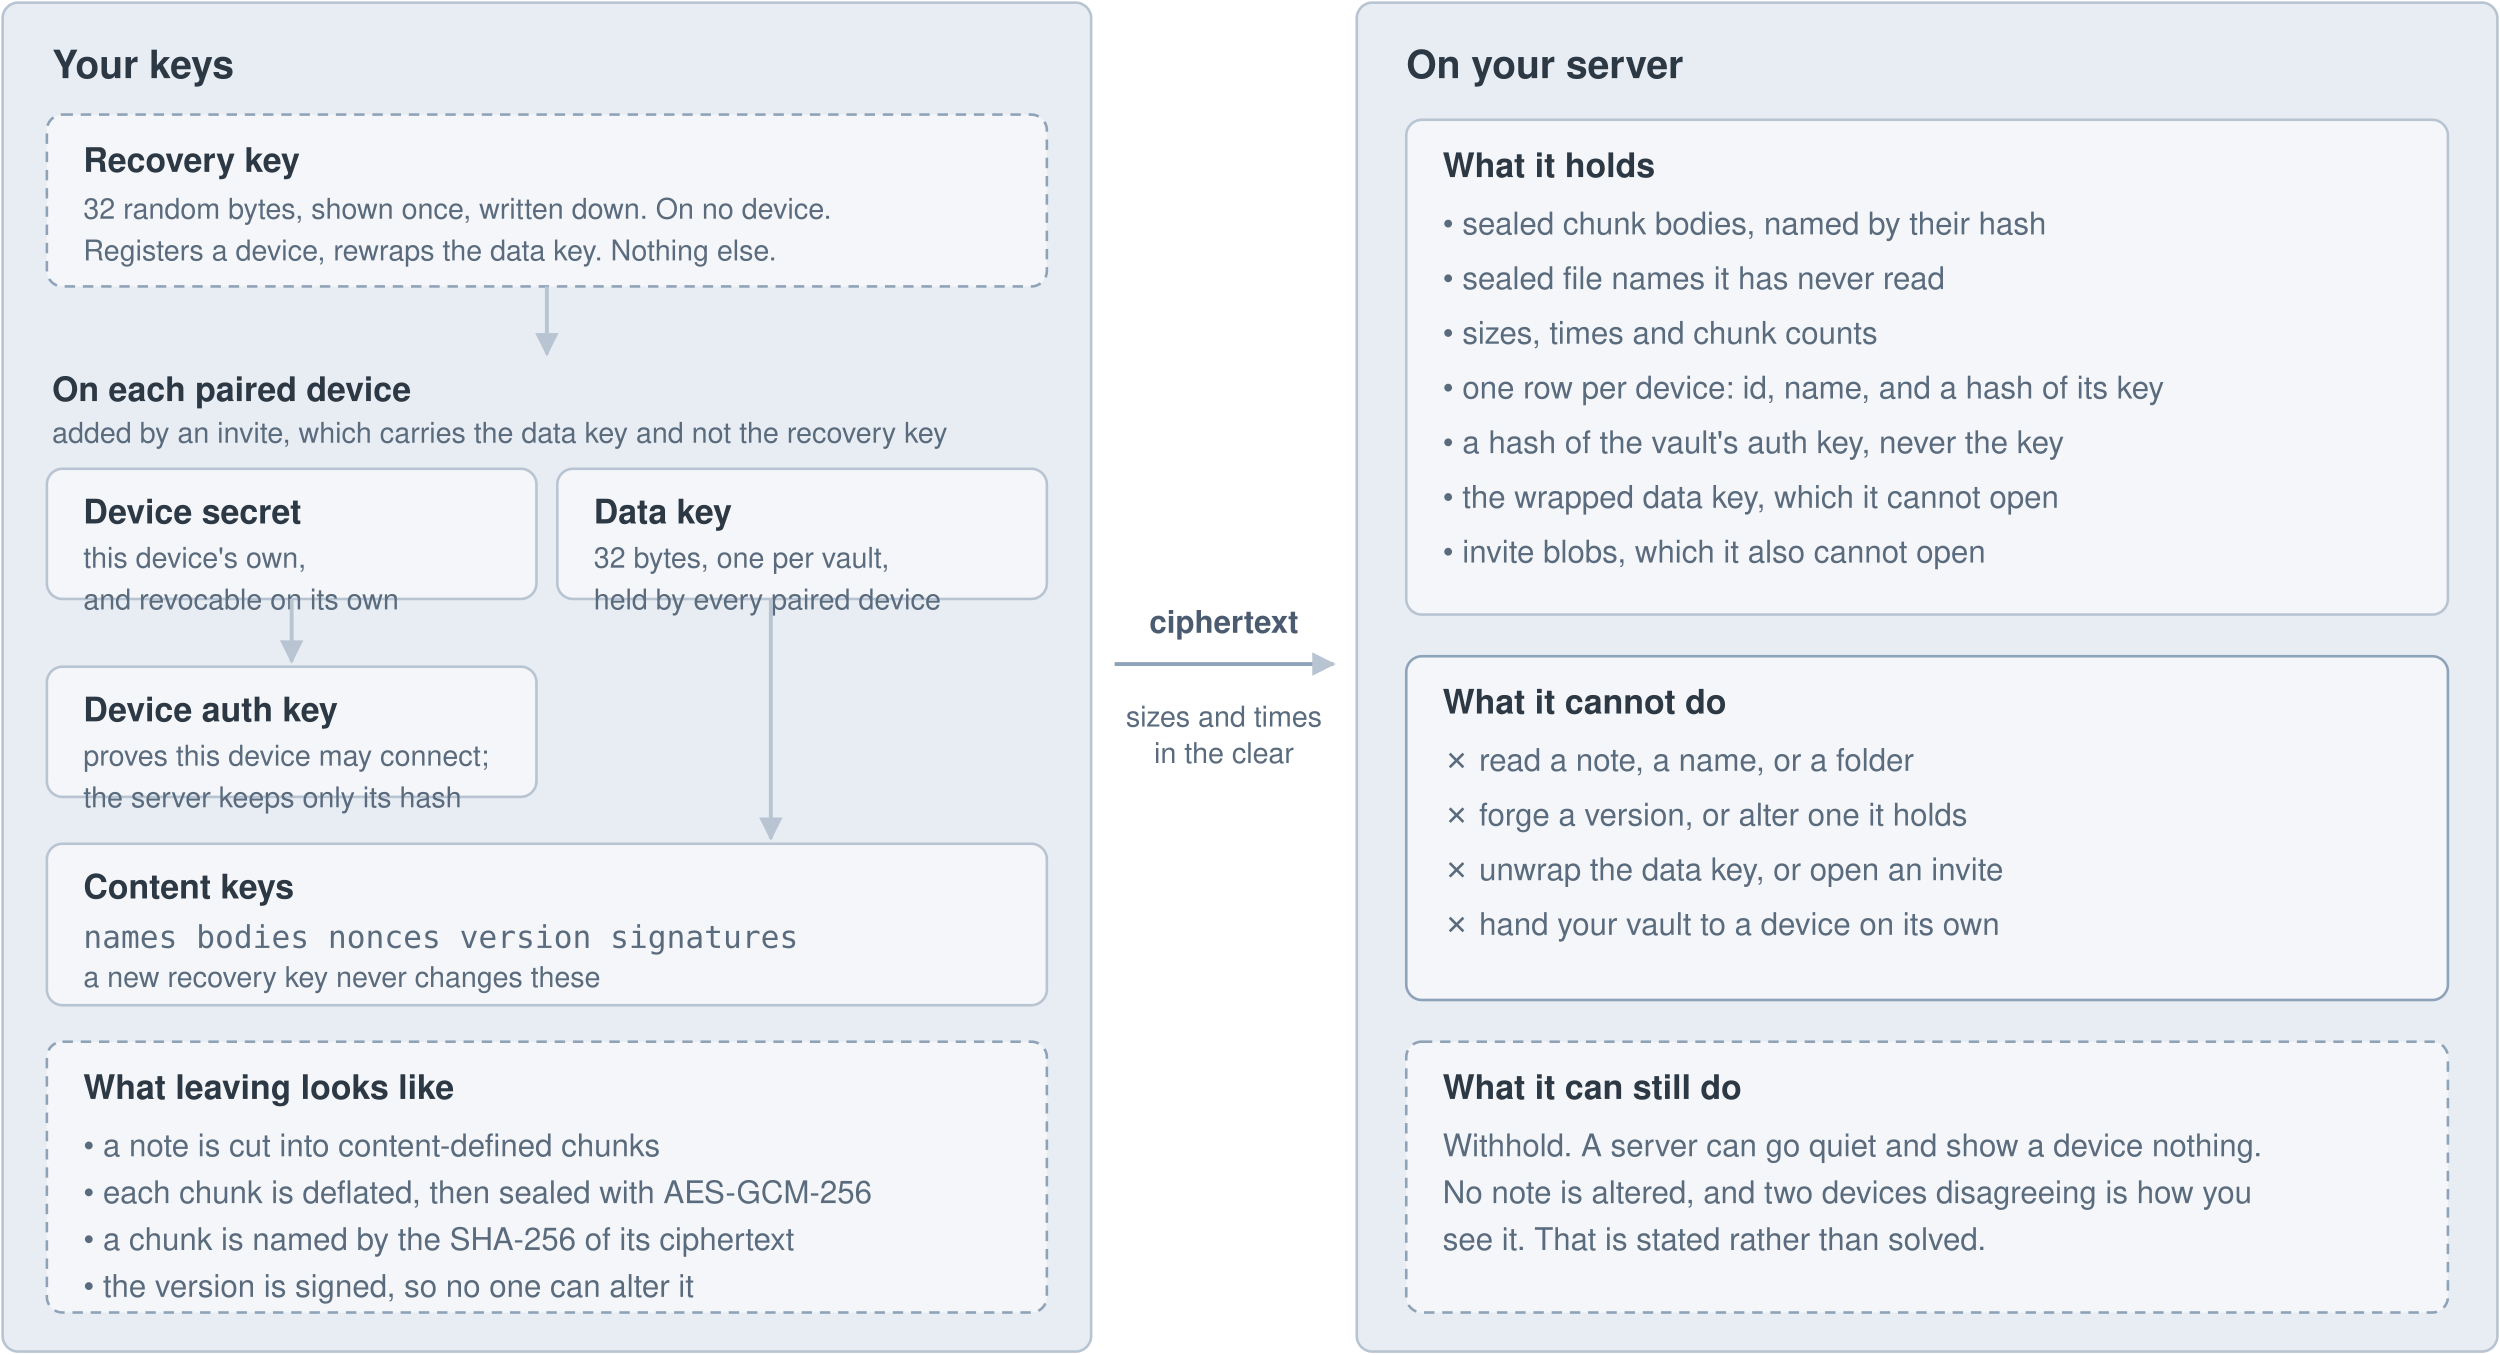
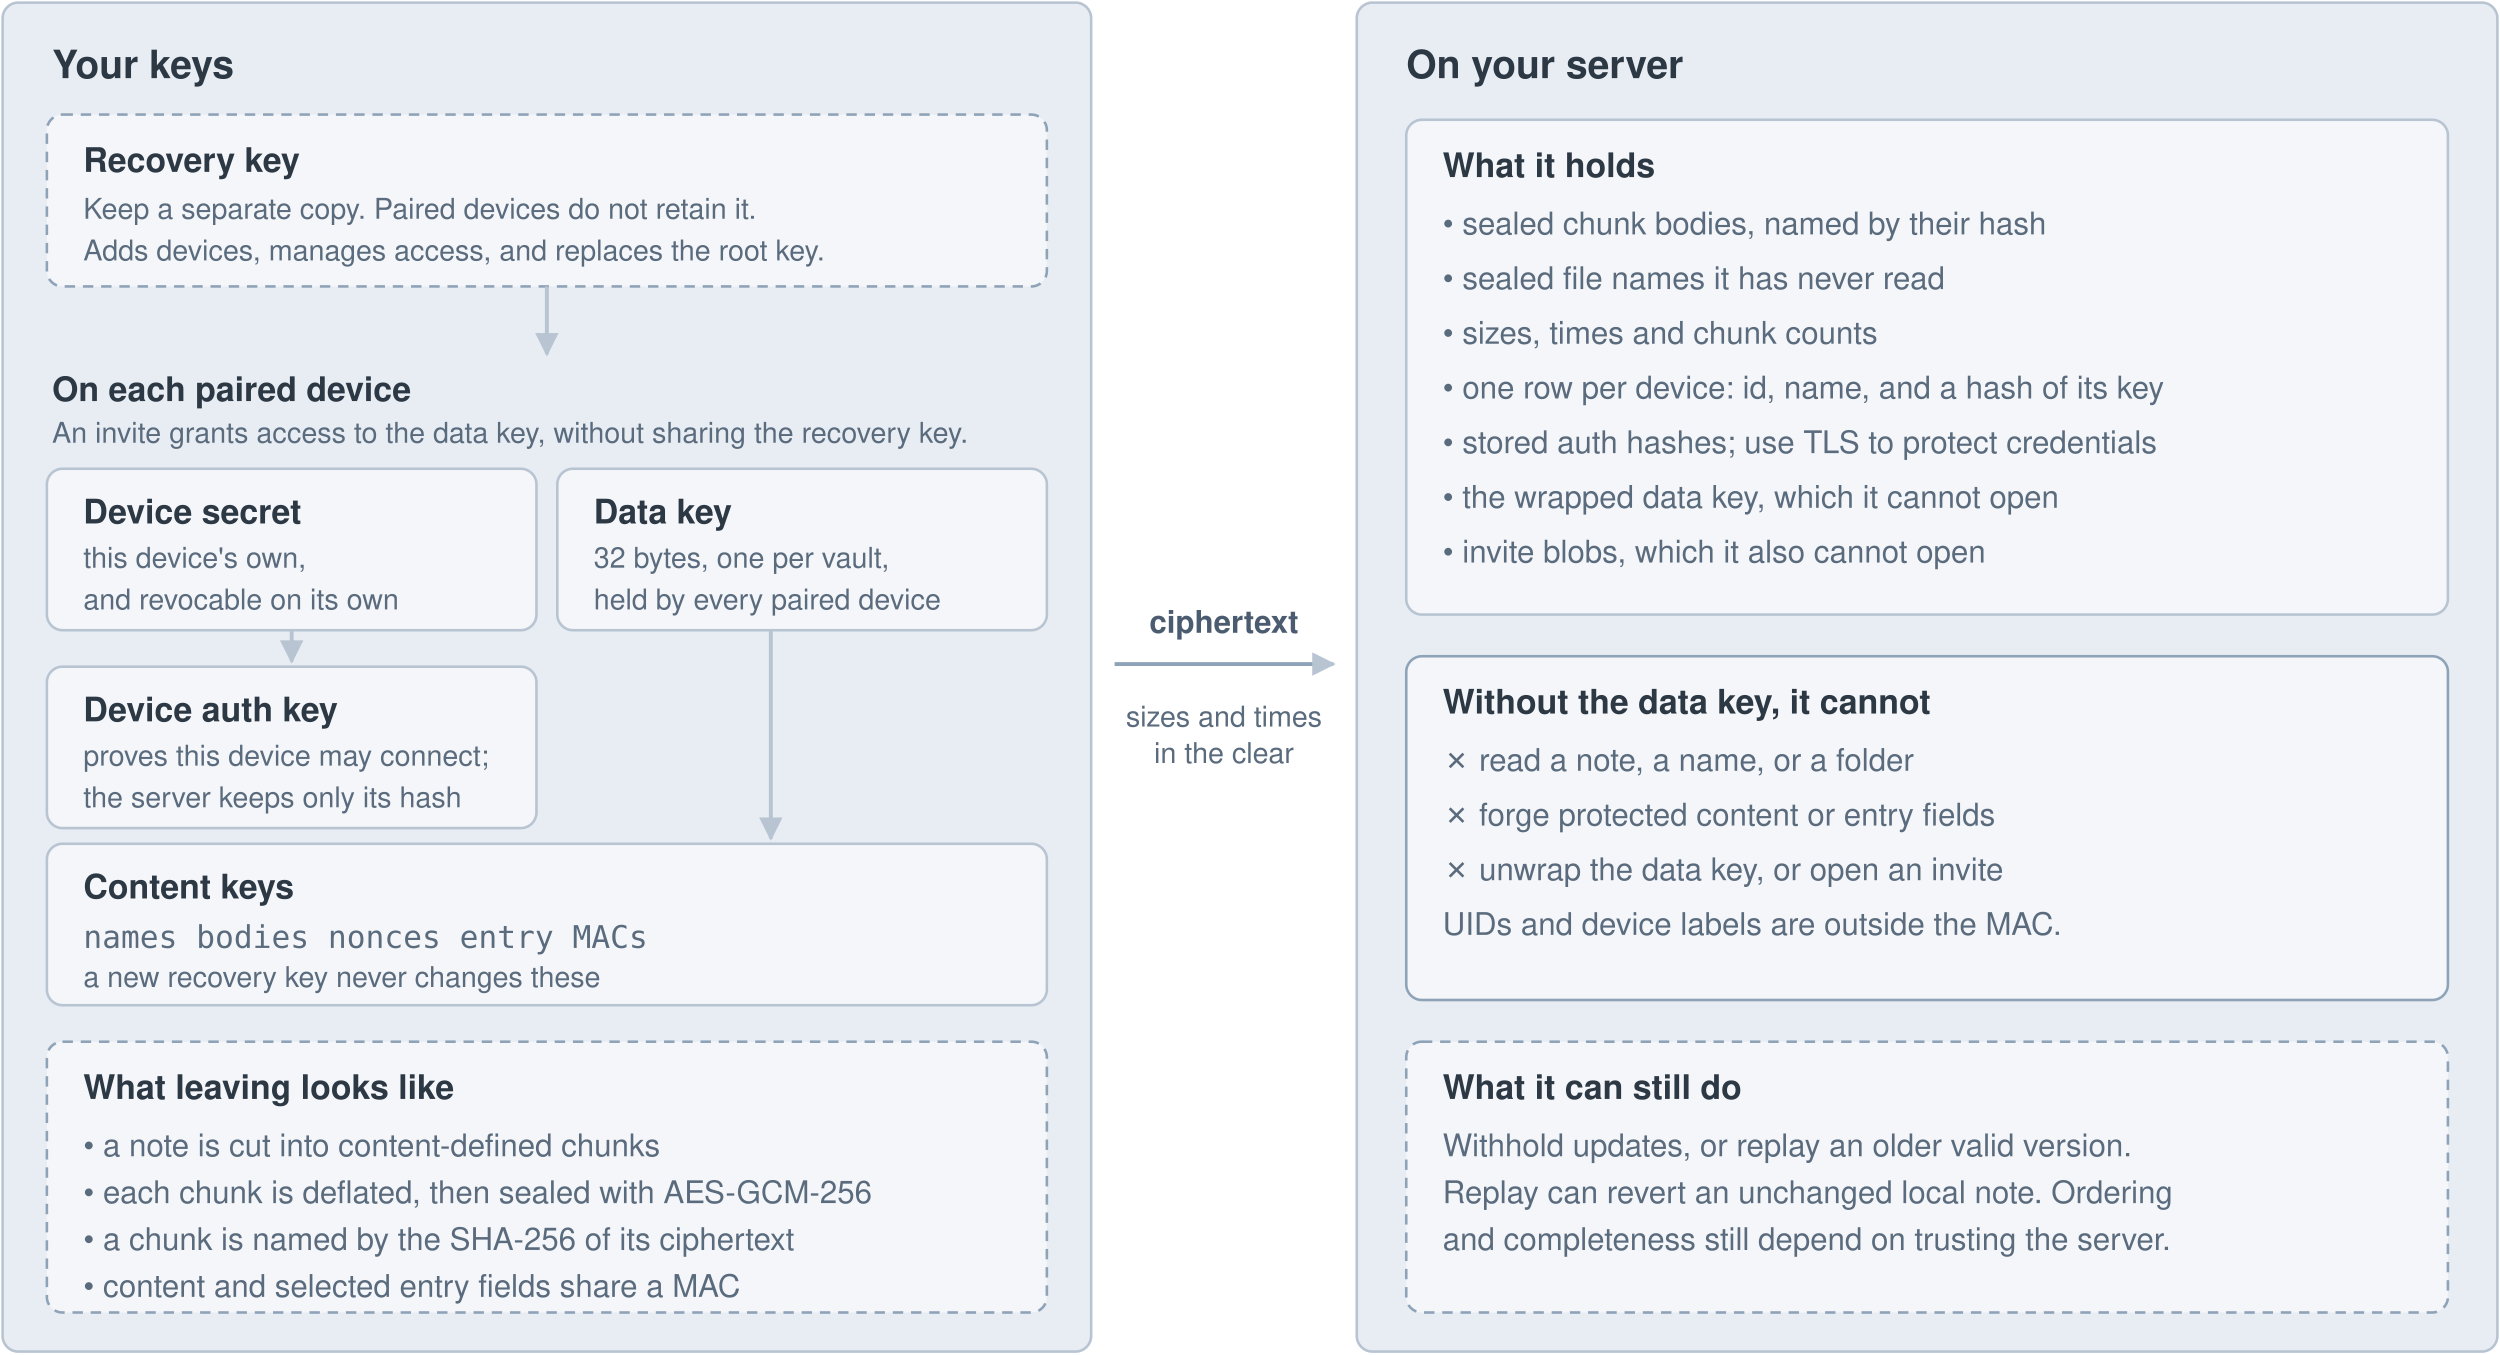
<svg xmlns="http://www.w3.org/2000/svg" viewBox="0 0 960 520" width="960" height="520" role="img">
  <defs>
    <marker id="a" viewBox="0 0 10 10" refX="9" refY="5" markerWidth="6" markerHeight="6" orient="auto-start-reverse">
      <path d="M0,0 L10,5 L0,10 z" fill="#B8C4D2" />
    </marker>
  </defs>
  <rect x="1" y="1" width="418" height="518" rx="6" fill="#E8EDF3" stroke="#B8C4D2" stroke-width="1" />
  <text x="20" y="30" font-family="ui-sans-serif,-apple-system,BlinkMacSystemFont,'Segoe UI',Helvetica,Arial,sans-serif" font-size="15" font-weight="600" fill="#2C3844" text-anchor="start">Your keys</text>
  <rect x="18" y="44" width="384" height="66" rx="6" fill="#F4F6F9" stroke="#8FA3B8" stroke-width="1" stroke-dasharray="4 3" />
  <text x="32" y="66" font-family="ui-sans-serif,-apple-system,BlinkMacSystemFont,'Segoe UI',Helvetica,Arial,sans-serif" font-size="13" font-weight="600" fill="#2C3844" text-anchor="start">Recovery key</text>
-   <text x="32" y="84" font-family="ui-sans-serif,-apple-system,BlinkMacSystemFont,'Segoe UI',Helvetica,Arial,sans-serif" font-size="11" font-weight="400" fill="#5A6B7D" text-anchor="start">32 random bytes, shown once, written down. On no device.</text>
-   <text x="32" y="100" font-family="ui-sans-serif,-apple-system,BlinkMacSystemFont,'Segoe UI',Helvetica,Arial,sans-serif" font-size="11" font-weight="400" fill="#5A6B7D" text-anchor="start">Registers a device, rewraps the data key. Nothing else.</text>
+   <text x="32" y="84" font-family="ui-sans-serif,-apple-system,BlinkMacSystemFont,'Segoe UI',Helvetica,Arial,sans-serif" font-size="11" font-weight="400" fill="#5A6B7D" text-anchor="start">Keep a separate copy. Paired devices do not retain it.</text>
+   <text x="32" y="100" font-family="ui-sans-serif,-apple-system,BlinkMacSystemFont,'Segoe UI',Helvetica,Arial,sans-serif" font-size="11" font-weight="400" fill="#5A6B7D" text-anchor="start">Adds devices, manages access, and replaces the root key.</text>
  <path d="M210,110 L210,136" stroke="#B8C4D2" stroke-width="1.5" fill="none" marker-end="url(#a)" />
  <text x="20" y="154" font-family="ui-sans-serif,-apple-system,BlinkMacSystemFont,'Segoe UI',Helvetica,Arial,sans-serif" font-size="13" font-weight="600" fill="#2C3844" text-anchor="start">On each paired device</text>
-   <text x="20" y="170" font-family="ui-sans-serif,-apple-system,BlinkMacSystemFont,'Segoe UI',Helvetica,Arial,sans-serif" font-size="11" font-weight="400" fill="#5A6B7D" text-anchor="start">added by an invite, which carries the data key and not the recovery key</text>
-   <rect x="18" y="180" width="188" height="50" rx="6" fill="#F4F6F9" stroke="#B8C4D2" stroke-width="1" />
+   <text x="20" y="170" font-family="ui-sans-serif,-apple-system,BlinkMacSystemFont,'Segoe UI',Helvetica,Arial,sans-serif" font-size="11" font-weight="400" fill="#5A6B7D" text-anchor="start">An invite grants access to the data key, without sharing the recovery key.</text>
+   <rect x="18" y="180" width="188" height="62" rx="6" fill="#F4F6F9" stroke="#B8C4D2" stroke-width="1" />
  <text x="32" y="201" font-family="ui-sans-serif,-apple-system,BlinkMacSystemFont,'Segoe UI',Helvetica,Arial,sans-serif" font-size="13" font-weight="600" fill="#2C3844" text-anchor="start">Device secret</text>
  <text x="32" y="218" font-family="ui-sans-serif,-apple-system,BlinkMacSystemFont,'Segoe UI',Helvetica,Arial,sans-serif" font-size="11" font-weight="400" fill="#5A6B7D" text-anchor="start">this device's own,</text>
  <text x="32" y="234" font-family="ui-sans-serif,-apple-system,BlinkMacSystemFont,'Segoe UI',Helvetica,Arial,sans-serif" font-size="11" font-weight="400" fill="#5A6B7D" text-anchor="start">and revocable on its own</text>
-   <rect x="214" y="180" width="188" height="50" rx="6" fill="#F4F6F9" stroke="#B8C4D2" stroke-width="1" />
+   <rect x="214" y="180" width="188" height="62" rx="6" fill="#F4F6F9" stroke="#B8C4D2" stroke-width="1" />
  <text x="228" y="201" font-family="ui-sans-serif,-apple-system,BlinkMacSystemFont,'Segoe UI',Helvetica,Arial,sans-serif" font-size="13" font-weight="600" fill="#2C3844" text-anchor="start">Data key</text>
  <text x="228" y="218" font-family="ui-sans-serif,-apple-system,BlinkMacSystemFont,'Segoe UI',Helvetica,Arial,sans-serif" font-size="11" font-weight="400" fill="#5A6B7D" text-anchor="start">32 bytes, one per vault,</text>
  <text x="228" y="234" font-family="ui-sans-serif,-apple-system,BlinkMacSystemFont,'Segoe UI',Helvetica,Arial,sans-serif" font-size="11" font-weight="400" fill="#5A6B7D" text-anchor="start">held by every paired device</text>
-   <path d="M112,230 L112,254" stroke="#B8C4D2" stroke-width="1.5" fill="none" marker-end="url(#a)" />
-   <path d="M296,230 L296,322" stroke="#B8C4D2" stroke-width="1.5" fill="none" marker-end="url(#a)" />
-   <rect x="18" y="256" width="188" height="50" rx="6" fill="#F4F6F9" stroke="#B8C4D2" stroke-width="1" />
+   <path d="M112,242 L112,254" stroke="#B8C4D2" stroke-width="1.5" fill="none" marker-end="url(#a)" />
+   <path d="M296,242 L296,322" stroke="#B8C4D2" stroke-width="1.5" fill="none" marker-end="url(#a)" />
+   <rect x="18" y="256" width="188" height="62" rx="6" fill="#F4F6F9" stroke="#B8C4D2" stroke-width="1" />
  <text x="32" y="277" font-family="ui-sans-serif,-apple-system,BlinkMacSystemFont,'Segoe UI',Helvetica,Arial,sans-serif" font-size="13" font-weight="600" fill="#2C3844" text-anchor="start">Device auth key</text>
  <text x="32" y="294" font-family="ui-sans-serif,-apple-system,BlinkMacSystemFont,'Segoe UI',Helvetica,Arial,sans-serif" font-size="11" font-weight="400" fill="#5A6B7D" text-anchor="start">proves this device may connect;</text>
  <text x="32" y="310" font-family="ui-sans-serif,-apple-system,BlinkMacSystemFont,'Segoe UI',Helvetica,Arial,sans-serif" font-size="11" font-weight="400" fill="#5A6B7D" text-anchor="start">the server keeps only its hash</text>
  <rect x="18" y="324" width="384" height="62" rx="6" fill="#F4F6F9" stroke="#B8C4D2" stroke-width="1" />
  <text x="32" y="345" font-family="ui-sans-serif,-apple-system,BlinkMacSystemFont,'Segoe UI',Helvetica,Arial,sans-serif" font-size="13" font-weight="600" fill="#2C3844" text-anchor="start">Content keys</text>
-   <text x="32" y="364" font-family="ui-monospace,SFMono-Regular,Menlo,Consolas,monospace" font-size="12" font-weight="400" fill="#5A6B7D" text-anchor="start">names   bodies   nonces   version signatures</text>
+   <text x="32" y="364" font-family="ui-monospace,SFMono-Regular,Menlo,Consolas,monospace" font-size="12" font-weight="400" fill="#5A6B7D" text-anchor="start">names   bodies   nonces   entry MACs</text>
  <text x="32" y="379" font-family="ui-sans-serif,-apple-system,BlinkMacSystemFont,'Segoe UI',Helvetica,Arial,sans-serif" font-size="11" font-weight="400" fill="#5A6B7D" text-anchor="start">a new recovery key never changes these</text>
  <rect x="18" y="400" width="384" height="104" rx="6" fill="#F4F6F9" stroke="#8FA3B8" stroke-width="1" stroke-dasharray="4 3" />
  <text x="32" y="422" font-family="ui-sans-serif,-apple-system,BlinkMacSystemFont,'Segoe UI',Helvetica,Arial,sans-serif" font-size="13" font-weight="600" fill="#2C3844" text-anchor="start">What leaving looks like</text>
  <text x="32" y="444" font-family="ui-sans-serif,-apple-system,BlinkMacSystemFont,'Segoe UI',Helvetica,Arial,sans-serif" font-size="12" font-weight="400" fill="#5A6B7D" text-anchor="start">•  a note is cut into content-defined chunks</text>
  <text x="32" y="462" font-family="ui-sans-serif,-apple-system,BlinkMacSystemFont,'Segoe UI',Helvetica,Arial,sans-serif" font-size="12" font-weight="400" fill="#5A6B7D" text-anchor="start">•  each chunk is deflated, then sealed with AES-GCM-256</text>
  <text x="32" y="480" font-family="ui-sans-serif,-apple-system,BlinkMacSystemFont,'Segoe UI',Helvetica,Arial,sans-serif" font-size="12" font-weight="400" fill="#5A6B7D" text-anchor="start">•  a chunk is named by the SHA-256 of its ciphertext</text>
-   <text x="32" y="498" font-family="ui-sans-serif,-apple-system,BlinkMacSystemFont,'Segoe UI',Helvetica,Arial,sans-serif" font-size="12" font-weight="400" fill="#5A6B7D" text-anchor="start">•  the version is signed, so no one can alter it</text>
+   <text x="32" y="498" font-family="ui-sans-serif,-apple-system,BlinkMacSystemFont,'Segoe UI',Helvetica,Arial,sans-serif" font-size="12" font-weight="400" fill="#5A6B7D" text-anchor="start">•  content and selected entry fields share a MAC</text>
  <path d="M428,255 L512,255" stroke="#8FA3B8" stroke-width="1.5" fill="none" marker-end="url(#a)" />
  <text x="470" y="243" font-family="ui-sans-serif,-apple-system,BlinkMacSystemFont,'Segoe UI',Helvetica,Arial,sans-serif" font-size="12" font-weight="600" fill="#4B5C70" text-anchor="middle">ciphertext</text>
  <text x="470" y="279" font-family="ui-sans-serif,-apple-system,BlinkMacSystemFont,'Segoe UI',Helvetica,Arial,sans-serif" font-size="11" font-weight="400" fill="#5A6B7D" text-anchor="middle">sizes and times</text>
  <text x="470" y="293" font-family="ui-sans-serif,-apple-system,BlinkMacSystemFont,'Segoe UI',Helvetica,Arial,sans-serif" font-size="11" font-weight="400" fill="#5A6B7D" text-anchor="middle">in the clear</text>
  <rect x="521" y="1" width="438" height="518" rx="6" fill="#E8EDF3" stroke="#B8C4D2" stroke-width="1" />
  <text x="540" y="30" font-family="ui-sans-serif,-apple-system,BlinkMacSystemFont,'Segoe UI',Helvetica,Arial,sans-serif" font-size="15" font-weight="600" fill="#2C3844" text-anchor="start">On your server</text>
  <rect x="540" y="46" width="400" height="190" rx="6" fill="#F4F6F9" stroke="#B8C4D2" stroke-width="1" />
  <text x="554" y="68" font-family="ui-sans-serif,-apple-system,BlinkMacSystemFont,'Segoe UI',Helvetica,Arial,sans-serif" font-size="13" font-weight="600" fill="#2C3844" text-anchor="start">What it holds</text>
  <text x="554" y="90" font-family="ui-sans-serif,-apple-system,BlinkMacSystemFont,'Segoe UI',Helvetica,Arial,sans-serif" font-size="12" font-weight="400" fill="#5A6B7D" text-anchor="start">•  sealed chunk bodies, named by their hash</text>
  <text x="554" y="111" font-family="ui-sans-serif,-apple-system,BlinkMacSystemFont,'Segoe UI',Helvetica,Arial,sans-serif" font-size="12" font-weight="400" fill="#5A6B7D" text-anchor="start">•  sealed file names it has never read</text>
  <text x="554" y="132" font-family="ui-sans-serif,-apple-system,BlinkMacSystemFont,'Segoe UI',Helvetica,Arial,sans-serif" font-size="12" font-weight="400" fill="#5A6B7D" text-anchor="start">•  sizes, times and chunk counts</text>
  <text x="554" y="153" font-family="ui-sans-serif,-apple-system,BlinkMacSystemFont,'Segoe UI',Helvetica,Arial,sans-serif" font-size="12" font-weight="400" fill="#5A6B7D" text-anchor="start">•  one row per device: id, name, and a hash of its key</text>
-   <text x="554" y="174" font-family="ui-sans-serif,-apple-system,BlinkMacSystemFont,'Segoe UI',Helvetica,Arial,sans-serif" font-size="12" font-weight="400" fill="#5A6B7D" text-anchor="start">•  a hash of the vault's auth key, never the key</text>
+   <text x="554" y="174" font-family="ui-sans-serif,-apple-system,BlinkMacSystemFont,'Segoe UI',Helvetica,Arial,sans-serif" font-size="12" font-weight="400" fill="#5A6B7D" text-anchor="start">•  stored auth hashes; use TLS to protect credentials</text>
  <text x="554" y="195" font-family="ui-sans-serif,-apple-system,BlinkMacSystemFont,'Segoe UI',Helvetica,Arial,sans-serif" font-size="12" font-weight="400" fill="#5A6B7D" text-anchor="start">•  the wrapped data key, which it cannot open</text>
  <text x="554" y="216" font-family="ui-sans-serif,-apple-system,BlinkMacSystemFont,'Segoe UI',Helvetica,Arial,sans-serif" font-size="12" font-weight="400" fill="#5A6B7D" text-anchor="start">•  invite blobs, which it also cannot open</text>
  <rect x="540" y="252" width="400" height="132" rx="6" fill="#F4F6F9" stroke="#8FA3B8" stroke-width="1" />
-   <text x="554" y="274" font-family="ui-sans-serif,-apple-system,BlinkMacSystemFont,'Segoe UI',Helvetica,Arial,sans-serif" font-size="13" font-weight="600" fill="#2C3844" text-anchor="start">What it cannot do</text>
+   <text x="554" y="274" font-family="ui-sans-serif,-apple-system,BlinkMacSystemFont,'Segoe UI',Helvetica,Arial,sans-serif" font-size="13" font-weight="600" fill="#2C3844" text-anchor="start">Without the data key, it cannot</text>
  <text x="554" y="296" font-family="ui-sans-serif,-apple-system,BlinkMacSystemFont,'Segoe UI',Helvetica,Arial,sans-serif" font-size="12" font-weight="400" fill="#5A6B7D" text-anchor="start">✗  read a note, a name, or a folder</text>
-   <text x="554" y="317" font-family="ui-sans-serif,-apple-system,BlinkMacSystemFont,'Segoe UI',Helvetica,Arial,sans-serif" font-size="12" font-weight="400" fill="#5A6B7D" text-anchor="start">✗  forge a version, or alter one it holds</text>
+   <text x="554" y="317" font-family="ui-sans-serif,-apple-system,BlinkMacSystemFont,'Segoe UI',Helvetica,Arial,sans-serif" font-size="12" font-weight="400" fill="#5A6B7D" text-anchor="start">✗  forge protected content or entry fields</text>
  <text x="554" y="338" font-family="ui-sans-serif,-apple-system,BlinkMacSystemFont,'Segoe UI',Helvetica,Arial,sans-serif" font-size="12" font-weight="400" fill="#5A6B7D" text-anchor="start">✗  unwrap the data key, or open an invite</text>
-   <text x="554" y="359" font-family="ui-sans-serif,-apple-system,BlinkMacSystemFont,'Segoe UI',Helvetica,Arial,sans-serif" font-size="12" font-weight="400" fill="#5A6B7D" text-anchor="start">✗  hand your vault to a device on its own</text>
+   <text x="554" y="359" font-family="ui-sans-serif,-apple-system,BlinkMacSystemFont,'Segoe UI',Helvetica,Arial,sans-serif" font-size="12" font-weight="400" fill="#5A6B7D" text-anchor="start">UIDs and device labels are outside the MAC.</text>
  <rect x="540" y="400" width="400" height="104" rx="6" fill="#F4F6F9" stroke="#8FA3B8" stroke-width="1" stroke-dasharray="4 3" />
  <text x="554" y="422" font-family="ui-sans-serif,-apple-system,BlinkMacSystemFont,'Segoe UI',Helvetica,Arial,sans-serif" font-size="13" font-weight="600" fill="#2C3844" text-anchor="start">What it can still do</text>
-   <text x="554" y="444" font-family="ui-sans-serif,-apple-system,BlinkMacSystemFont,'Segoe UI',Helvetica,Arial,sans-serif" font-size="12" font-weight="400" fill="#5A6B7D" text-anchor="start">Withhold. A server can go quiet and show a device nothing.</text>
-   <text x="554" y="462" font-family="ui-sans-serif,-apple-system,BlinkMacSystemFont,'Segoe UI',Helvetica,Arial,sans-serif" font-size="12" font-weight="400" fill="#5A6B7D" text-anchor="start">No note is altered, and two devices disagreeing is how you</text>
-   <text x="554" y="480" font-family="ui-sans-serif,-apple-system,BlinkMacSystemFont,'Segoe UI',Helvetica,Arial,sans-serif" font-size="12" font-weight="400" fill="#5A6B7D" text-anchor="start">see it. That is stated rather than solved.</text>
+   <text x="554" y="444" font-family="ui-sans-serif,-apple-system,BlinkMacSystemFont,'Segoe UI',Helvetica,Arial,sans-serif" font-size="12" font-weight="400" fill="#5A6B7D" text-anchor="start">Withhold updates, or replay an older valid version.</text>
+   <text x="554" y="462" font-family="ui-sans-serif,-apple-system,BlinkMacSystemFont,'Segoe UI',Helvetica,Arial,sans-serif" font-size="12" font-weight="400" fill="#5A6B7D" text-anchor="start">Replay can revert an unchanged local note. Ordering</text>
+   <text x="554" y="480" font-family="ui-sans-serif,-apple-system,BlinkMacSystemFont,'Segoe UI',Helvetica,Arial,sans-serif" font-size="12" font-weight="400" fill="#5A6B7D" text-anchor="start">and completeness still depend on trusting the server.</text>
</svg>
